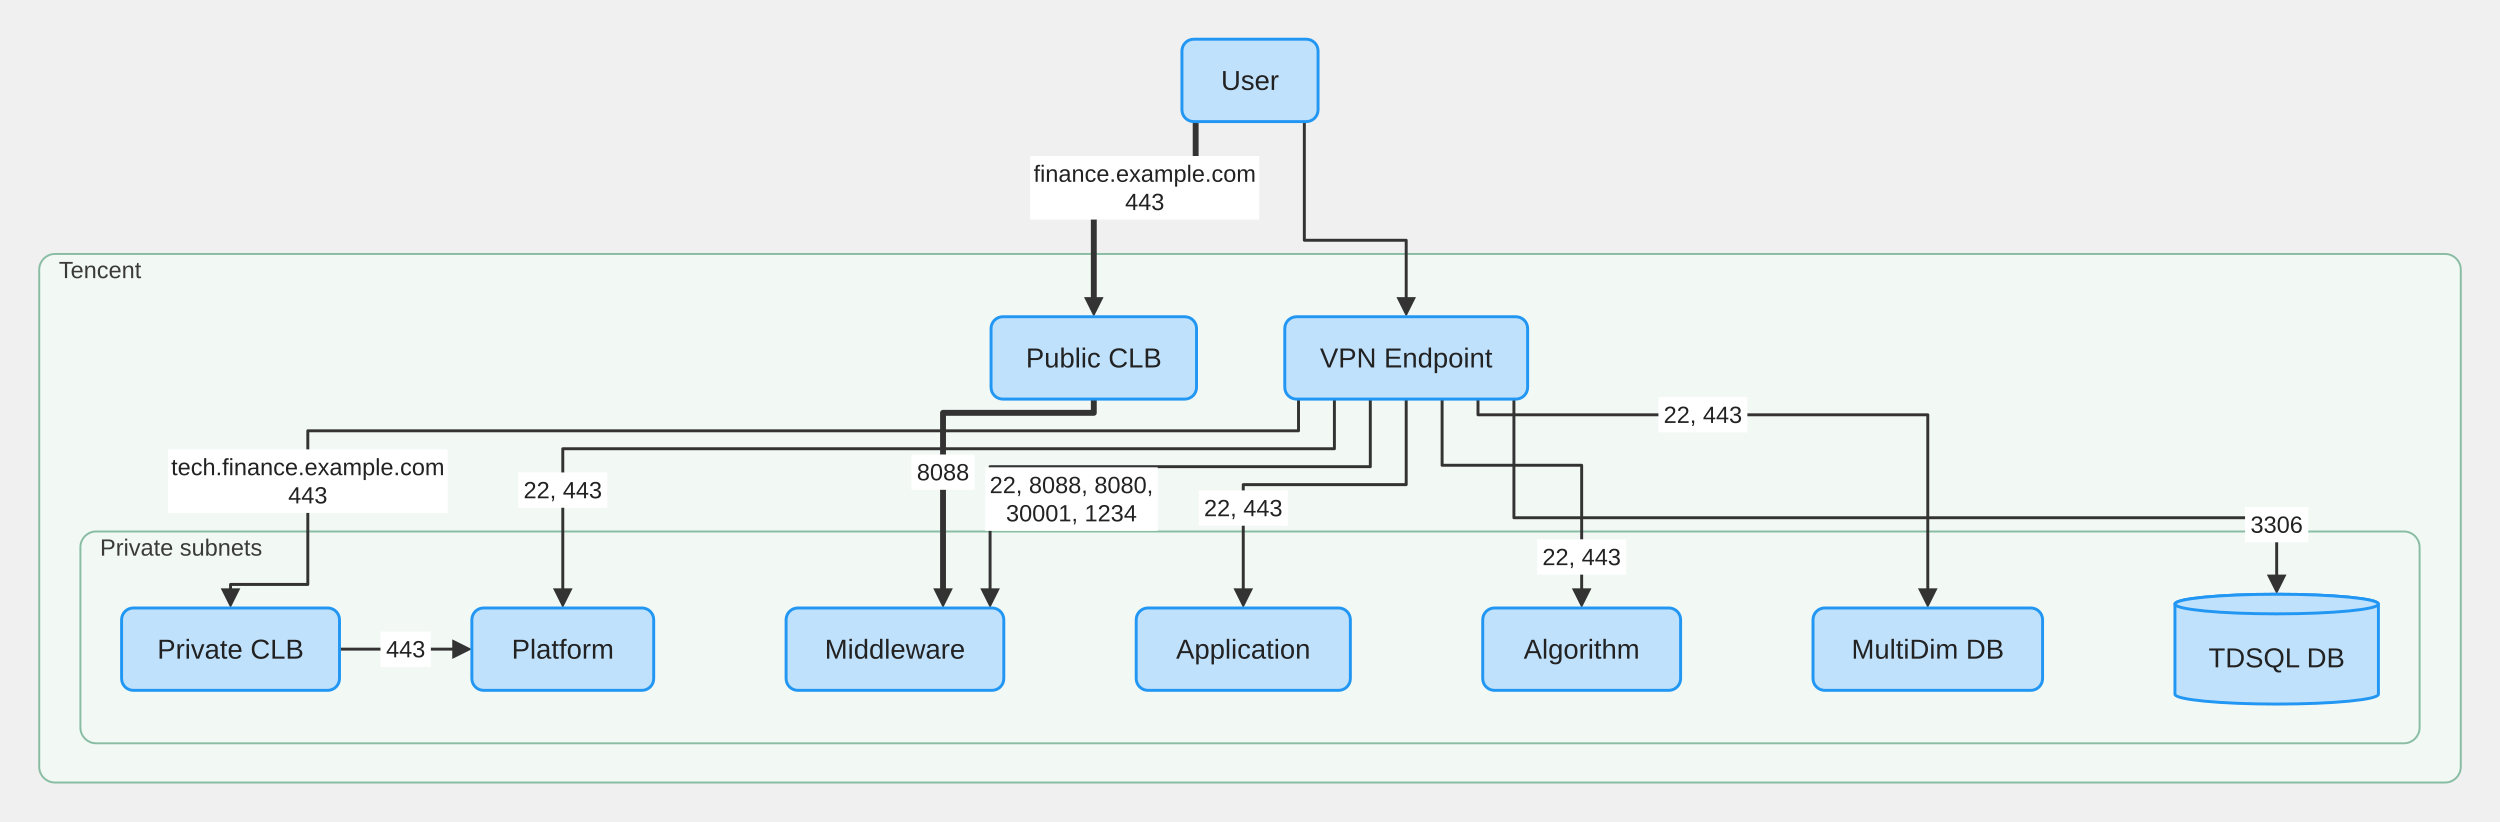
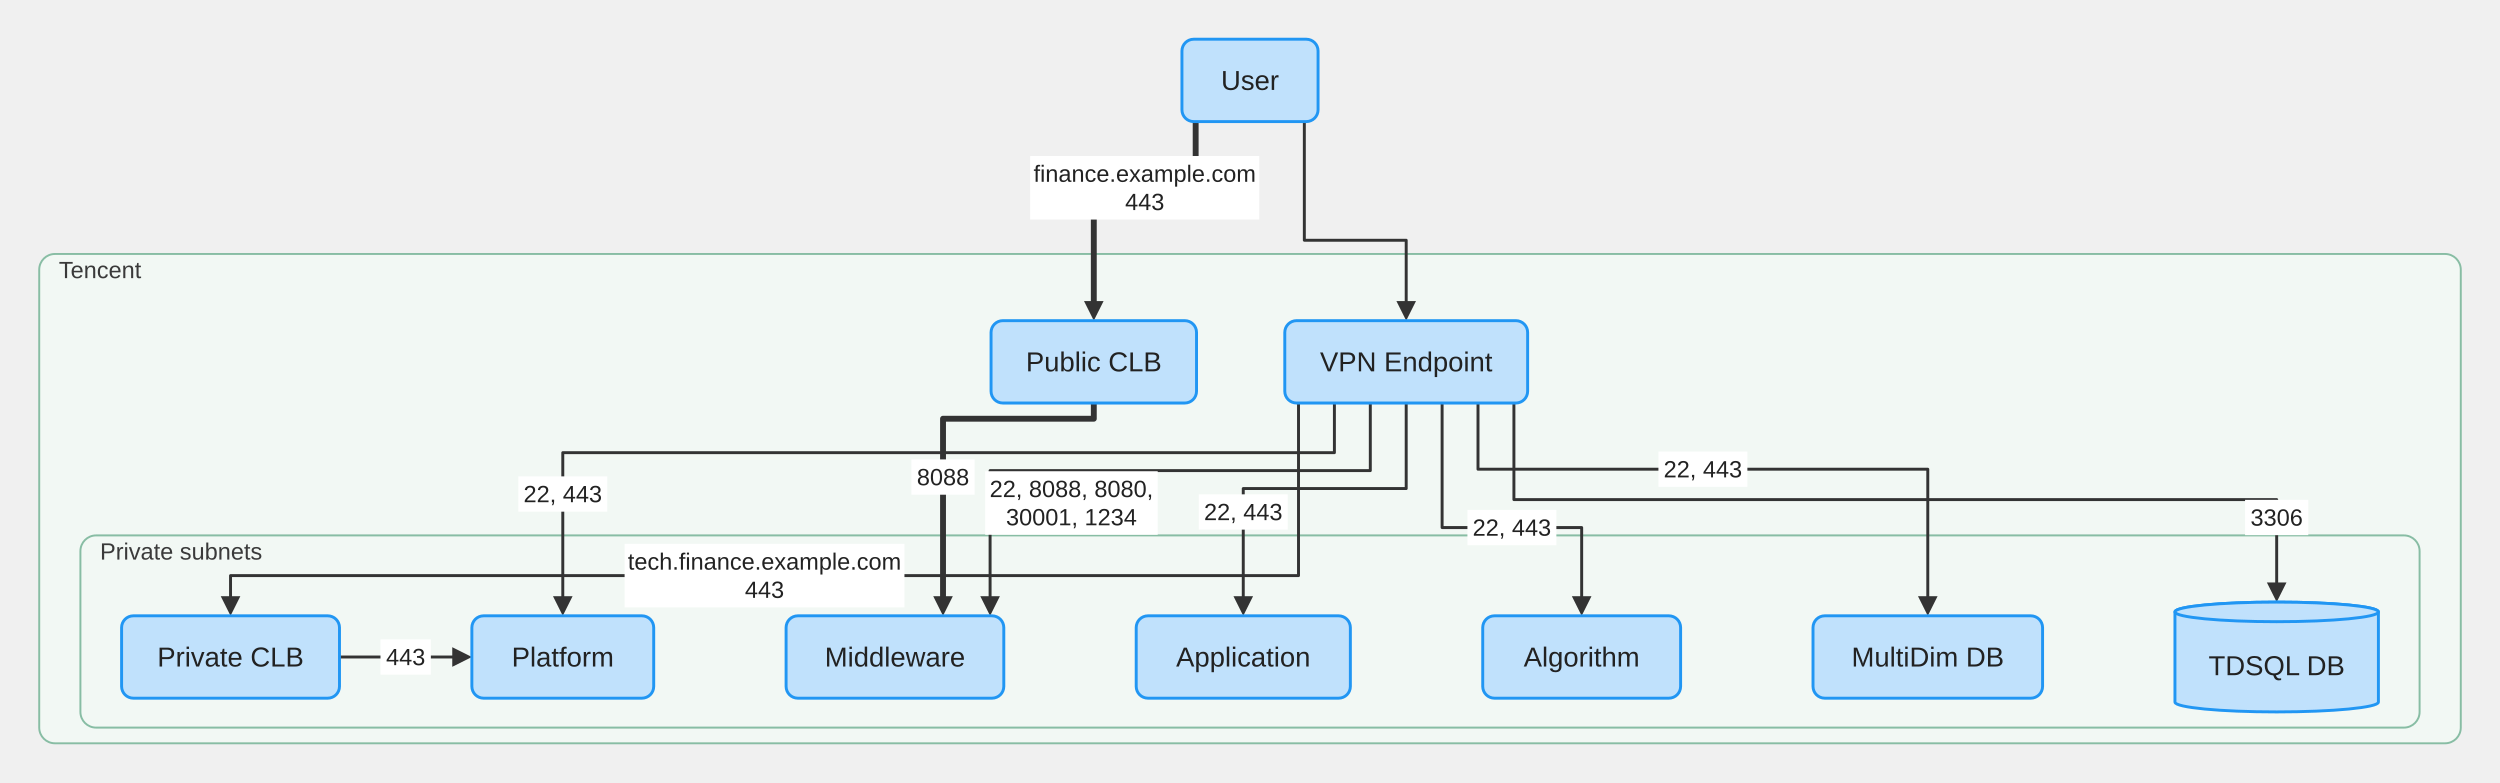
- <svg xmlns="http://www.w3.org/2000/svg" width="1274.73" height="419.00" viewBox="0 0 1274.73 419.00">
+ <svg xmlns="http://www.w3.org/2000/svg" width="1274.73" height="399.00" viewBox="0 0 1274.73 399.00">
  <defs>
    <marker id="arrow" viewBox="0 0 10 10" refX="6.00" refY="5" markerWidth="10" markerHeight="10" orient="auto" markerUnits="userSpaceOnUse">
      <path d="M0,0 L10,5 L0,10 Z" fill="#333" />
    </marker>
  </defs>
  <g fill="none" stroke="#88BDA4" stroke-width="1" stroke-linejoin="round">
-     <rect x="20.00" y="129.50" width="1234.73" height="269.50" rx="8" ry="8" fill="#f2f8f4" stroke="#88BDA4" stroke-width="1" />
-     <rect x="41.00" y="271.00" width="1192.73" height="108.00" rx="8" ry="8" fill="#f2f8f4" stroke="#88BDA4" stroke-width="1" />
+     <rect x="20.00" y="129.50" width="1234.73" height="249.50" rx="8" ry="8" fill="#f2f8f4" stroke="#88BDA4" stroke-width="1" />
+     <rect x="41.00" y="273.00" width="1192.73" height="98.00" rx="8" ry="8" fill="#f2f8f4" stroke="#88BDA4" stroke-width="1" />
  </g>
  <g fill="#3a3a3a" font-family="Arial, Helvetica, Liberation Sans, DejaVu Sans, sans-serif" font-size="12.00">
    <text x="30.00" y="133.50" text-anchor="start" dominant-baseline="hanging">Tencent</text>
-     <text x="51.00" y="275.00" text-anchor="start" dominant-baseline="hanging">Private subnets</text>
+     <text x="51.00" y="277.00" text-anchor="start" dominant-baseline="hanging">Private subnets</text>
  </g>
  <g fill="none" stroke-linecap="round" stroke-linejoin="round">
-     <polyline points="665.07,62.00 665.07,122.50 717.01,122.50 717.01,129.50 717.01,157.50" stroke="#333" stroke-width="1.5" marker-end="url(#arrow)" />
-     <polyline points="662.10,203.50 662.10,219.65 156.95,219.65 156.95,271.00 156.95,298.00 117.55,298.00 117.55,306.00" stroke="#333" stroke-width="1.5" marker-end="url(#arrow)" />
-     <polyline points="173.10,331.00 236.60,331.00" stroke="#333" stroke-width="1.5" marker-end="url(#arrow)" />
-     <polyline points="609.66,62.00 609.66,95.75 557.72,95.75 557.72,129.50 557.72,157.50" stroke="#333" stroke-width="3" marker-end="url(#arrow)" />
-     <polyline points="557.72,203.50 557.72,210.50 480.84,210.50 480.84,271.00 480.84,306.00" stroke="#333" stroke-width="3" marker-end="url(#arrow)" />
-     <polyline points="698.71,203.50 698.71,237.96 504.84,237.96 504.84,271.00 504.84,306.00" stroke="#333" stroke-width="1.5" marker-end="url(#arrow)" />
-     <polyline points="680.40,203.50 680.40,228.81 286.96,228.81 286.96,271.00 286.96,306.00" stroke="#333" stroke-width="1.5" marker-end="url(#arrow)" />
-     <polyline points="717.01,203.50 717.01,247.11 633.93,247.11 633.93,271.00 633.93,306.00" stroke="#333" stroke-width="1.5" marker-end="url(#arrow)" />
-     <polyline points="735.32,203.50 735.32,237.25 806.48,237.25 806.48,271.00 806.48,306.00" stroke="#333" stroke-width="1.5" marker-end="url(#arrow)" />
-     <polyline points="753.62,203.50 753.62,211.50 982.96,211.50 982.96,271.00 982.96,306.00" stroke="#333" stroke-width="1.5" marker-end="url(#arrow)" />
-     <polyline points="771.93,203.50 771.93,264.00 1160.86,264.00 1160.86,271.00 1160.86,299.00" stroke="#333" stroke-width="1.5" marker-end="url(#arrow)" />
+     <polyline points="665.07,62.00 665.07,122.50 717.01,122.50 717.01,129.50 717.01,159.50" stroke="#333" stroke-width="1.5" marker-end="url(#arrow)" />
+     <polyline points="662.10,205.50 662.10,273.00 662.10,293.50 117.55,293.50 117.55,310.00" stroke="#333" stroke-width="1.5" marker-end="url(#arrow)" />
+     <polyline points="173.10,335.00 236.60,335.00" stroke="#333" stroke-width="1.5" marker-end="url(#arrow)" />
+     <polyline points="609.66,62.00 609.66,95.75 557.72,95.75 557.72,129.50 557.72,159.50" stroke="#333" stroke-width="3" marker-end="url(#arrow)" />
+     <polyline points="557.72,205.50 557.72,213.50 480.84,213.50 480.84,273.00 480.84,310.00" stroke="#333" stroke-width="3" marker-end="url(#arrow)" />
+     <polyline points="698.71,205.50 698.71,239.96 504.84,239.96 504.84,273.00 504.84,310.00" stroke="#333" stroke-width="1.5" marker-end="url(#arrow)" />
+     <polyline points="680.40,205.50 680.40,230.81 286.96,230.81 286.96,273.00 286.96,310.00" stroke="#333" stroke-width="1.5" marker-end="url(#arrow)" />
+     <polyline points="717.01,205.50 717.01,249.11 633.93,249.11 633.93,273.00 633.93,310.00" stroke="#333" stroke-width="1.5" marker-end="url(#arrow)" />
+     <polyline points="735.32,205.50 735.32,269.00 806.48,269.00 806.48,273.00 806.48,310.00" stroke="#333" stroke-width="1.5" marker-end="url(#arrow)" />
+     <polyline points="753.62,205.50 753.62,239.25 982.96,239.25 982.96,273.00 982.96,310.00" stroke="#333" stroke-width="1.5" marker-end="url(#arrow)" />
+     <polyline points="771.93,205.50 771.93,254.74 1160.86,254.74 1160.86,273.00 1160.86,303.00" stroke="#333" stroke-width="1.5" marker-end="url(#arrow)" />
  </g>
  <g fill="#fff" stroke="none">
-     <rect x="85.60" y="229.13" width="142.69" height="32.40" />
-     <rect x="194.01" y="322.00" width="25.68" height="18.00" />
+     <rect x="318.48" y="277.30" width="142.69" height="32.40" />
+     <rect x="194.01" y="326.00" width="25.68" height="18.00" />
    <rect x="525.27" y="79.55" width="116.83" height="32.40" />
-     <rect x="464.72" y="231.75" width="32.23" height="18.00" />
-     <rect x="502.34" y="238.28" width="87.97" height="32.40" />
-     <rect x="264.29" y="240.90" width="45.35" height="18.00" />
-     <rect x="611.26" y="250.06" width="45.35" height="18.00" />
-     <rect x="783.81" y="275.00" width="45.35" height="18.00" />
-     <rect x="845.62" y="202.50" width="45.35" height="18.00" />
-     <rect x="1144.74" y="258.50" width="32.23" height="18.00" />
+     <rect x="464.72" y="234.25" width="32.23" height="18.00" />
+     <rect x="502.34" y="240.28" width="87.97" height="32.40" />
+     <rect x="264.29" y="242.90" width="45.35" height="18.00" />
+     <rect x="611.26" y="252.06" width="45.35" height="18.00" />
+     <rect x="748.23" y="260.00" width="45.35" height="18.00" />
+     <rect x="845.62" y="230.25" width="45.35" height="18.00" />
+     <rect x="1144.74" y="254.87" width="32.23" height="18.00" />
  </g>
  <g fill="#222" font-family="Arial, Helvetica, Liberation Sans, DejaVu Sans, sans-serif" font-size="12.00" text-anchor="middle" dominant-baseline="central">
-     <text x="156.95" y="238.13">tech.finance.example.com<tspan x="156.95" y="252.53">443</tspan>
+     <text x="389.82" y="286.30">tech.finance.example.com<tspan x="389.82" y="300.70">443</tspan>
    </text>
-     <text x="206.85" y="331.00">443</text>
+     <text x="206.85" y="335.00">443</text>
    <text x="583.69" y="88.55">finance.example.com<tspan x="583.69" y="102.95">443</tspan>
    </text>
-     <text x="480.84" y="240.75">8088</text>
-     <text x="546.32" y="247.28">22, 8088, 8080,<tspan x="546.32" y="261.68">30001, 1234</tspan>
+     <text x="480.84" y="243.25">8088</text>
+     <text x="546.32" y="249.28">22, 8088, 8080,<tspan x="546.32" y="263.68">30001, 1234</tspan>
    </text>
-     <text x="286.96" y="249.90">22, 443</text>
-     <text x="633.93" y="259.06">22, 443</text>
-     <text x="806.48" y="284.00">22, 443</text>
-     <text x="868.29" y="211.50">22, 443</text>
-     <text x="1160.86" y="267.50">3306</text>
+     <text x="286.96" y="251.90">22, 443</text>
+     <text x="633.93" y="261.06">22, 443</text>
+     <text x="770.90" y="269.00">22, 443</text>
+     <text x="868.29" y="239.25">22, 443</text>
+     <text x="1160.86" y="263.87">3306</text>
  </g>
  <g>
    <rect x="602.66" y="20.00" width="69.41" height="42.00" rx="6" ry="6" fill="#c0e1fc" stroke="#2196F3" stroke-width="1.5" />
    <text x="637.36" y="41.00" font-family="Arial, Helvetica, Liberation Sans, DejaVu Sans, sans-serif" font-size="14" fill="#222" text-anchor="middle" dominant-baseline="central">User</text>
-     <rect x="505.33" y="161.50" width="104.77" height="42.00" rx="6" ry="6" fill="#c0e1fc" stroke="#2196F3" stroke-width="1.5" />
-     <text x="557.72" y="182.50" font-family="Arial, Helvetica, Liberation Sans, DejaVu Sans, sans-serif" font-size="14" fill="#222" text-anchor="middle" dominant-baseline="central">Public CLB</text>
-     <rect x="655.10" y="161.50" width="123.83" height="42.00" rx="6" ry="6" fill="#c0e1fc" stroke="#2196F3" stroke-width="1.5" />
-     <text x="717.01" y="182.50" font-family="Arial, Helvetica, Liberation Sans, DejaVu Sans, sans-serif" font-size="14" fill="#222" text-anchor="middle" dominant-baseline="central">VPN Endpoint</text>
-     <rect x="62.00" y="310.00" width="111.10" height="42.00" rx="6" ry="6" fill="#c0e1fc" stroke="#2196F3" stroke-width="1.5" />
-     <text x="117.55" y="331.00" font-family="Arial, Helvetica, Liberation Sans, DejaVu Sans, sans-serif" font-size="14" fill="#222" text-anchor="middle" dominant-baseline="central">Private CLB</text>
-     <rect x="400.82" y="310.00" width="111.01" height="42.00" rx="6" ry="6" fill="#c0e1fc" stroke="#2196F3" stroke-width="1.5" />
-     <text x="456.33" y="331.00" font-family="Arial, Helvetica, Liberation Sans, DejaVu Sans, sans-serif" font-size="14" fill="#222" text-anchor="middle" dominant-baseline="central">Middleware</text>
-     <rect x="240.60" y="310.00" width="92.72" height="42.00" rx="6" ry="6" fill="#c0e1fc" stroke="#2196F3" stroke-width="1.5" />
-     <text x="286.96" y="331.00" font-family="Arial, Helvetica, Liberation Sans, DejaVu Sans, sans-serif" font-size="14" fill="#222" text-anchor="middle" dominant-baseline="central">Platform</text>
-     <rect x="579.34" y="310.00" width="109.20" height="42.00" rx="6" ry="6" fill="#c0e1fc" stroke="#2196F3" stroke-width="1.5" />
-     <text x="633.93" y="331.00" font-family="Arial, Helvetica, Liberation Sans, DejaVu Sans, sans-serif" font-size="14" fill="#222" text-anchor="middle" dominant-baseline="central">Application</text>
-     <rect x="756.03" y="310.00" width="100.90" height="42.00" rx="6" ry="6" fill="#c0e1fc" stroke="#2196F3" stroke-width="1.5" />
-     <text x="806.48" y="331.00" font-family="Arial, Helvetica, Liberation Sans, DejaVu Sans, sans-serif" font-size="14" fill="#222" text-anchor="middle" dominant-baseline="central">Algorithm</text>
-     <rect x="924.44" y="310.00" width="117.05" height="42.00" rx="6" ry="6" fill="#c0e1fc" stroke="#2196F3" stroke-width="1.5" />
-     <text x="982.96" y="331.00" font-family="Arial, Helvetica, Liberation Sans, DejaVu Sans, sans-serif" font-size="14" fill="#222" text-anchor="middle" dominant-baseline="central">MultiDim DB</text>
-     <path d="M1108.99,308.00 L1108.99,354.00 A51.87,5.00 0 0 0 1212.73,354.00 L1212.73,308.00 A51.87,5.00 0 0 0 1108.99,308.00 Z" fill="#c0e1fc" stroke="#2196F3" stroke-width="1.5" />
-     <ellipse cx="1160.86" cy="308.00" rx="51.87" ry="5.00" fill="#c0e1fc" stroke="#2196F3" stroke-width="1.5" />
-     <text x="1160.86" y="335.42" font-family="Arial, Helvetica, Liberation Sans, DejaVu Sans, sans-serif" font-size="14" fill="#222" text-anchor="middle" dominant-baseline="central">TDSQL DB</text>
+     <rect x="505.33" y="163.50" width="104.77" height="42.00" rx="6" ry="6" fill="#c0e1fc" stroke="#2196F3" stroke-width="1.5" />
+     <text x="557.72" y="184.50" font-family="Arial, Helvetica, Liberation Sans, DejaVu Sans, sans-serif" font-size="14" fill="#222" text-anchor="middle" dominant-baseline="central">Public CLB</text>
+     <rect x="655.10" y="163.50" width="123.83" height="42.00" rx="6" ry="6" fill="#c0e1fc" stroke="#2196F3" stroke-width="1.5" />
+     <text x="717.01" y="184.50" font-family="Arial, Helvetica, Liberation Sans, DejaVu Sans, sans-serif" font-size="14" fill="#222" text-anchor="middle" dominant-baseline="central">VPN Endpoint</text>
+     <rect x="62.00" y="314.00" width="111.10" height="42.00" rx="6" ry="6" fill="#c0e1fc" stroke="#2196F3" stroke-width="1.5" />
+     <text x="117.55" y="335.00" font-family="Arial, Helvetica, Liberation Sans, DejaVu Sans, sans-serif" font-size="14" fill="#222" text-anchor="middle" dominant-baseline="central">Private CLB</text>
+     <rect x="400.82" y="314.00" width="111.01" height="42.00" rx="6" ry="6" fill="#c0e1fc" stroke="#2196F3" stroke-width="1.5" />
+     <text x="456.33" y="335.00" font-family="Arial, Helvetica, Liberation Sans, DejaVu Sans, sans-serif" font-size="14" fill="#222" text-anchor="middle" dominant-baseline="central">Middleware</text>
+     <rect x="240.60" y="314.00" width="92.72" height="42.00" rx="6" ry="6" fill="#c0e1fc" stroke="#2196F3" stroke-width="1.5" />
+     <text x="286.96" y="335.00" font-family="Arial, Helvetica, Liberation Sans, DejaVu Sans, sans-serif" font-size="14" fill="#222" text-anchor="middle" dominant-baseline="central">Platform</text>
+     <rect x="579.34" y="314.00" width="109.20" height="42.00" rx="6" ry="6" fill="#c0e1fc" stroke="#2196F3" stroke-width="1.5" />
+     <text x="633.93" y="335.00" font-family="Arial, Helvetica, Liberation Sans, DejaVu Sans, sans-serif" font-size="14" fill="#222" text-anchor="middle" dominant-baseline="central">Application</text>
+     <rect x="756.03" y="314.00" width="100.90" height="42.00" rx="6" ry="6" fill="#c0e1fc" stroke="#2196F3" stroke-width="1.5" />
+     <text x="806.48" y="335.00" font-family="Arial, Helvetica, Liberation Sans, DejaVu Sans, sans-serif" font-size="14" fill="#222" text-anchor="middle" dominant-baseline="central">Algorithm</text>
+     <rect x="924.44" y="314.00" width="117.05" height="42.00" rx="6" ry="6" fill="#c0e1fc" stroke="#2196F3" stroke-width="1.5" />
+     <text x="982.96" y="335.00" font-family="Arial, Helvetica, Liberation Sans, DejaVu Sans, sans-serif" font-size="14" fill="#222" text-anchor="middle" dominant-baseline="central">MultiDim DB</text>
+     <path d="M1108.99,312.00 L1108.99,358.00 A51.87,5.00 0 0 0 1212.73,358.00 L1212.73,312.00 A51.87,5.00 0 0 0 1108.99,312.00 Z" fill="#c0e1fc" stroke="#2196F3" stroke-width="1.5" />
+     <ellipse cx="1160.86" cy="312.00" rx="51.87" ry="5.00" fill="#c0e1fc" stroke="#2196F3" stroke-width="1.5" />
+     <text x="1160.86" y="339.42" font-family="Arial, Helvetica, Liberation Sans, DejaVu Sans, sans-serif" font-size="14" fill="#222" text-anchor="middle" dominant-baseline="central">TDSQL DB</text>
  </g>
</svg>
